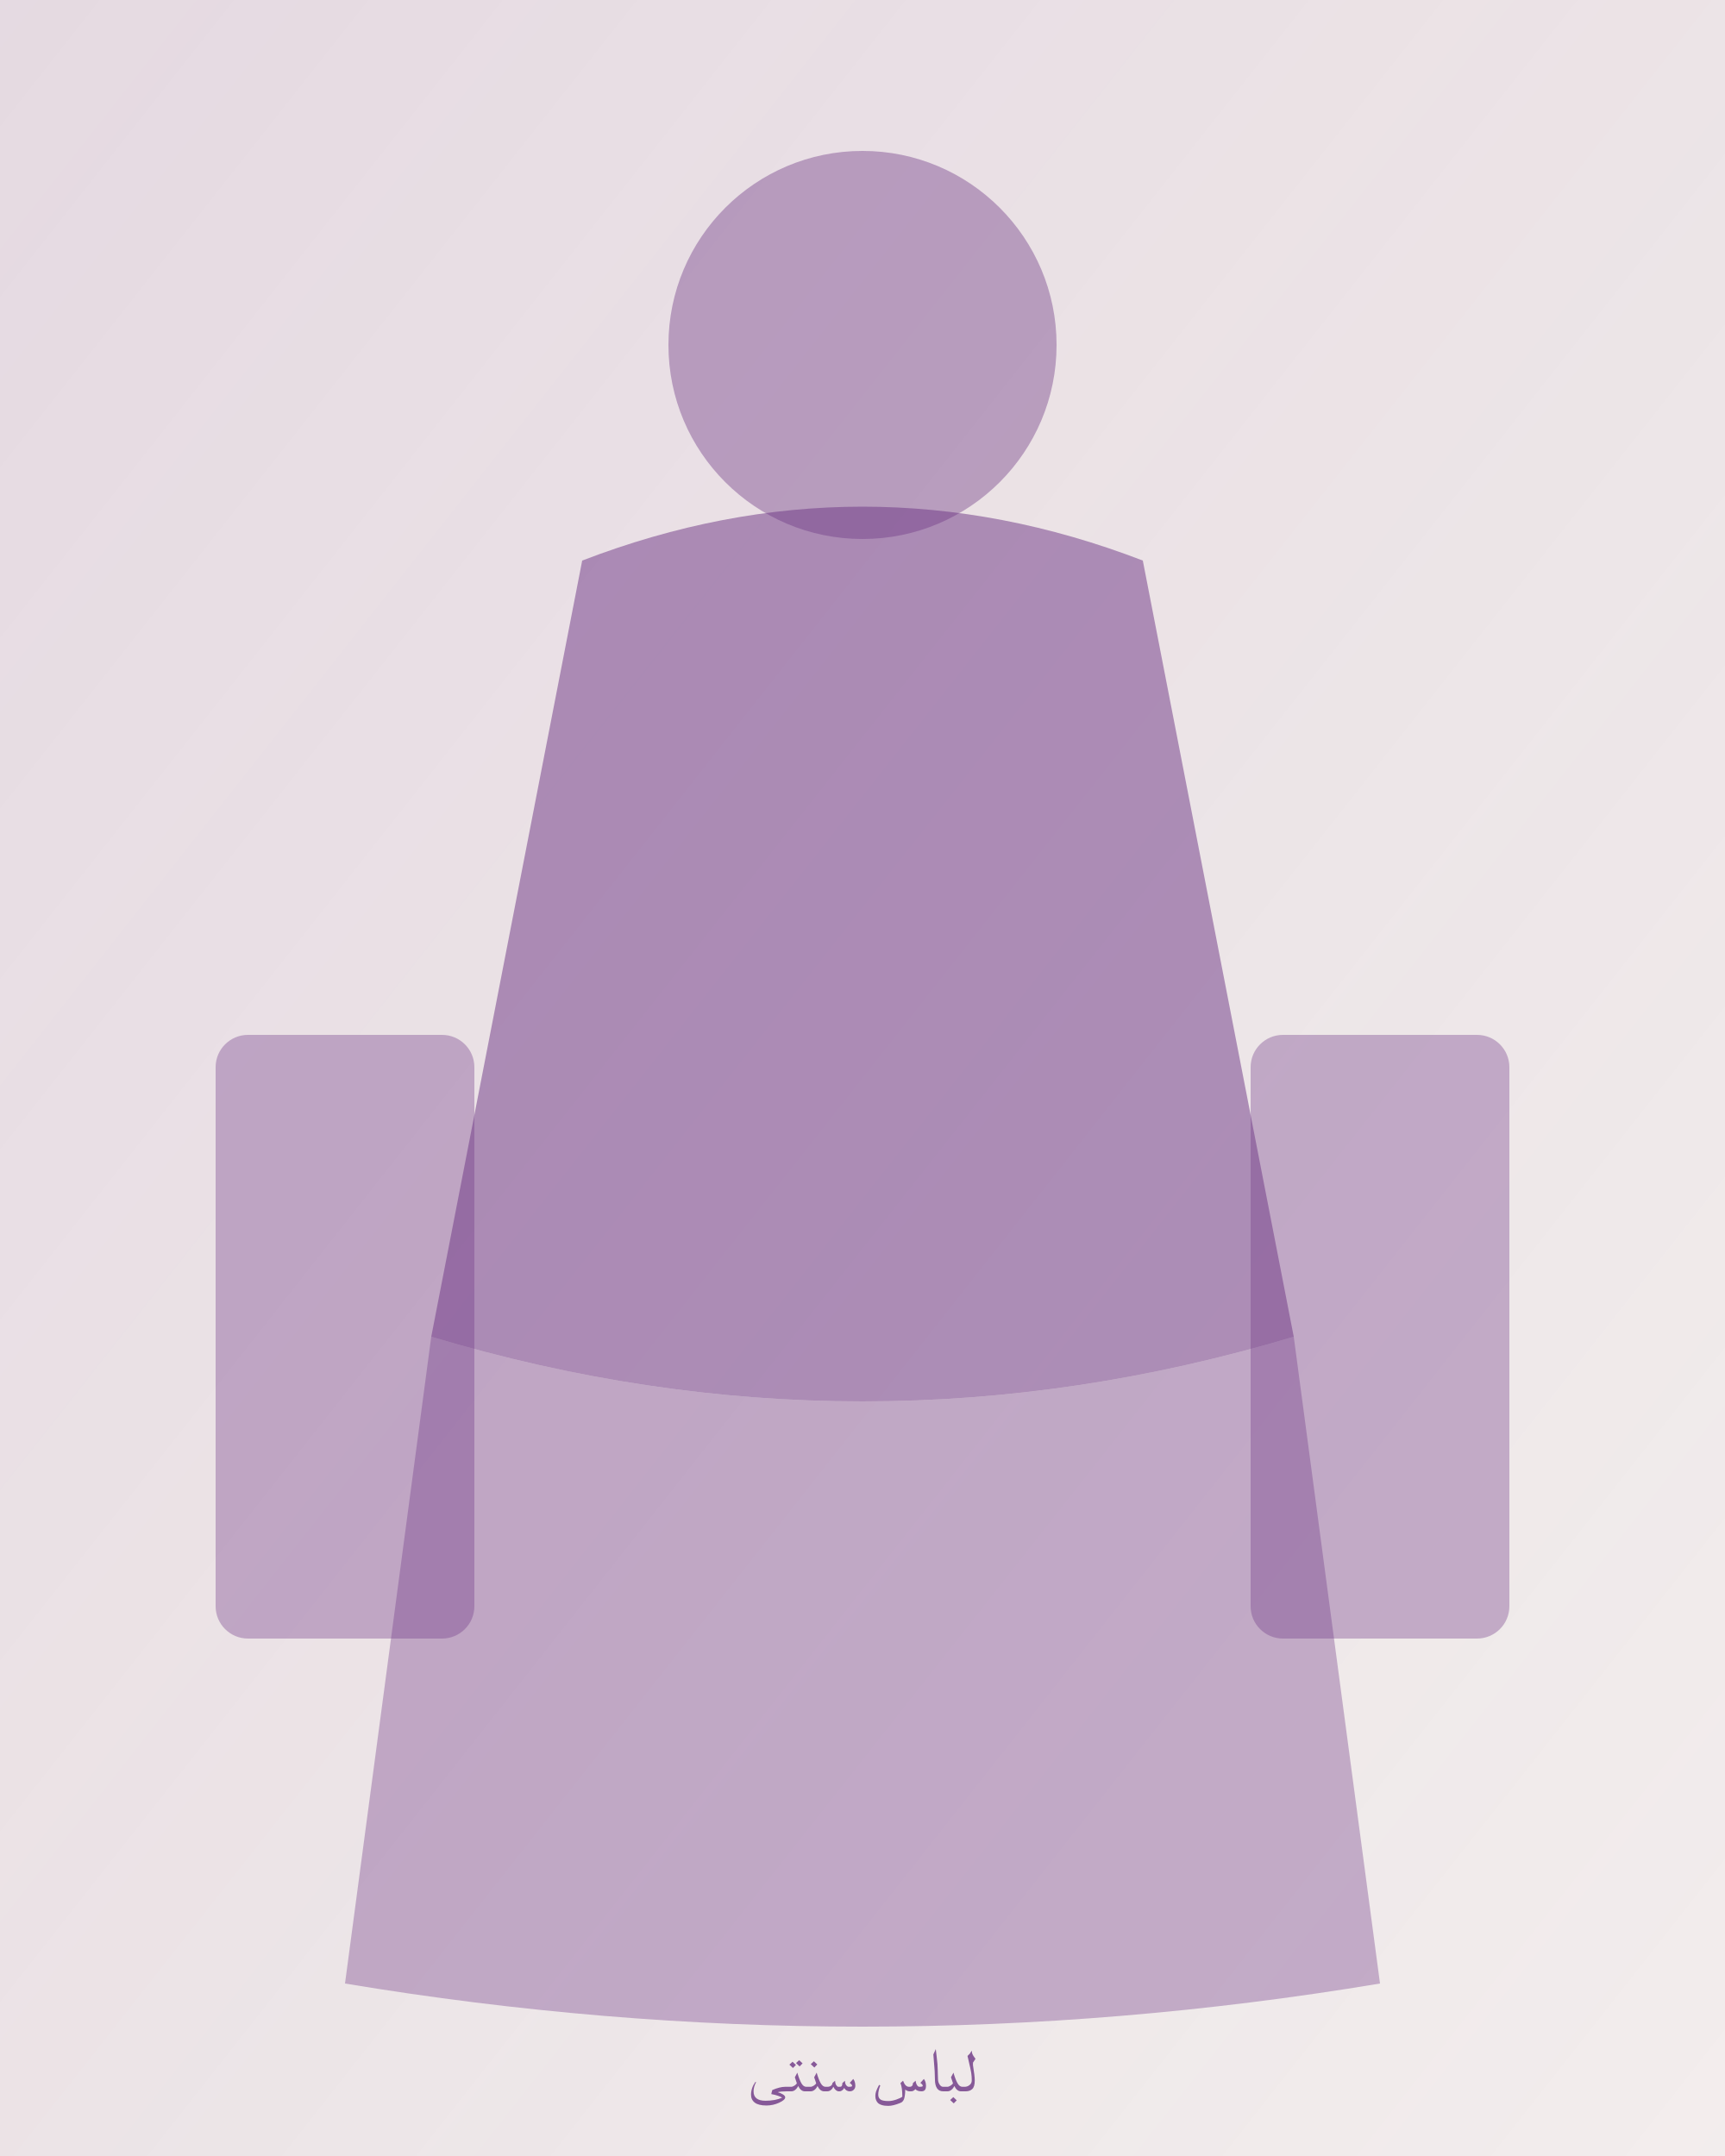
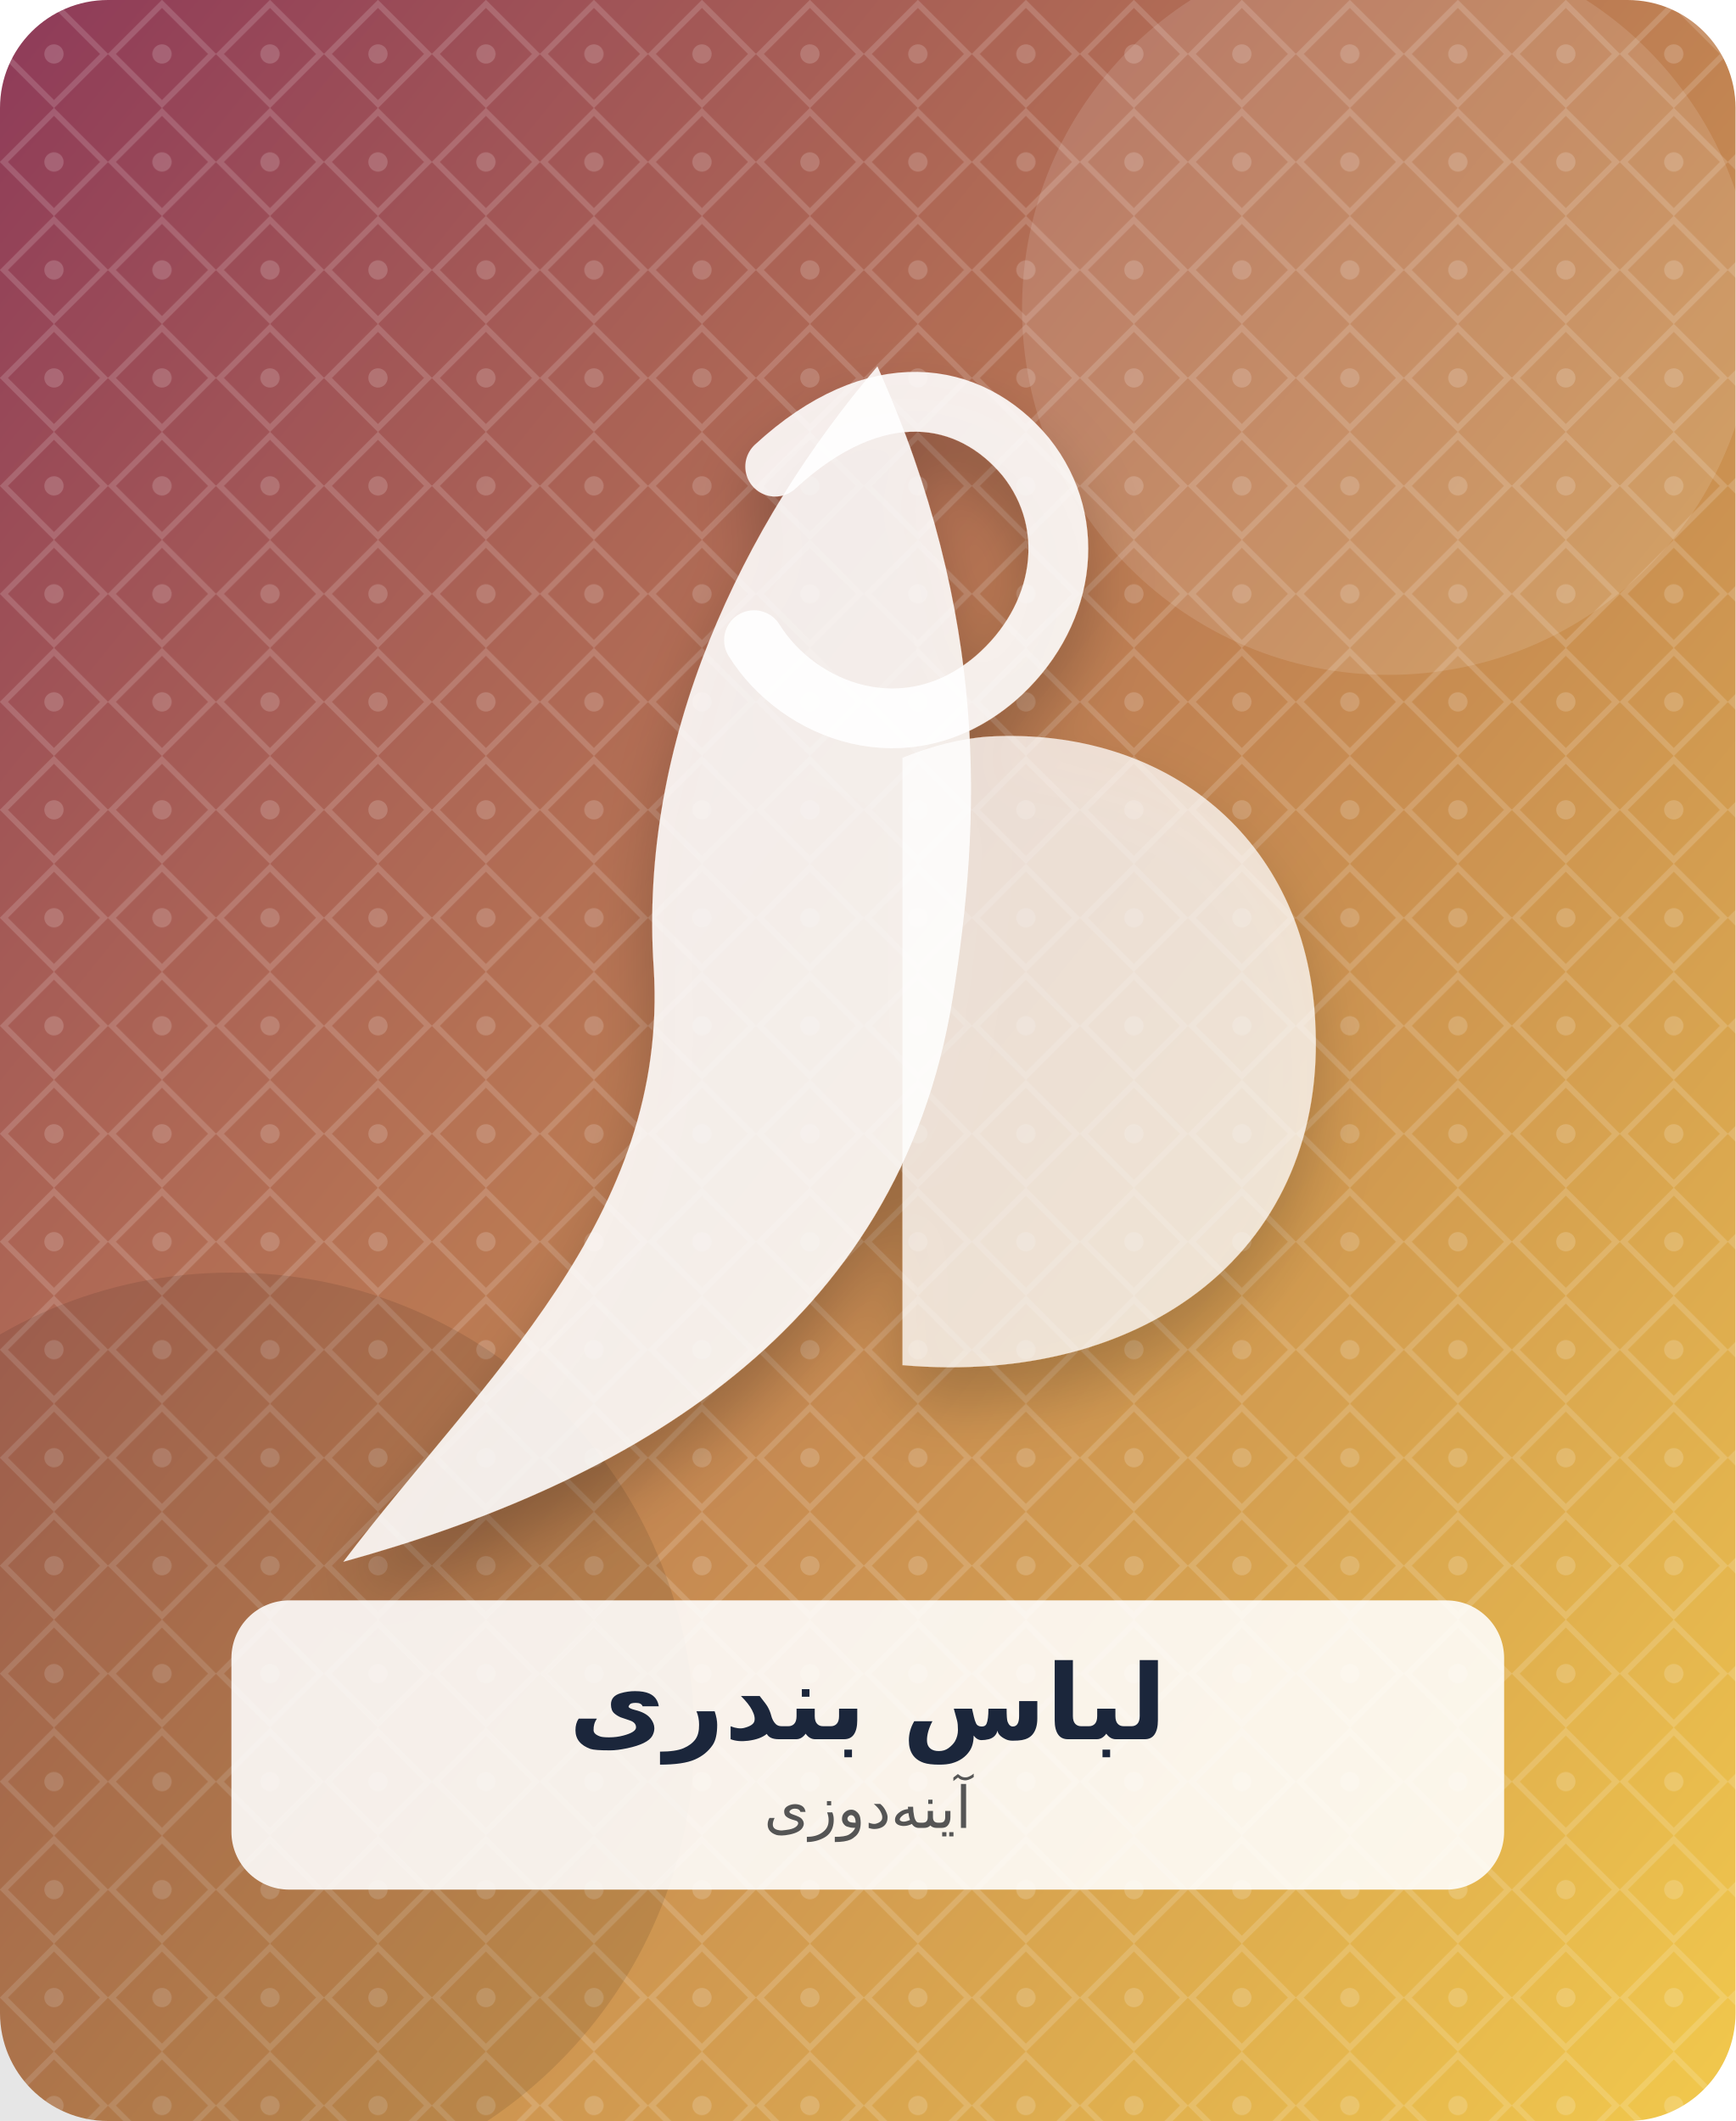
- <svg xmlns="http://www.w3.org/2000/svg" width="800" height="1000" viewBox="0 0 800 1000">
+ <svg xmlns="http://www.w3.org/2000/svg" width="900" height="1100" viewBox="0 0 900 1100" role="img" aria-label="لباس بندری">
  <defs>
-     <linearGradient id="bg" x1="0%" y1="0%" x2="100%" y2="100%">
-       <stop offset="0%" style="stop-color:#6c3483;stop-opacity:0.15" />
-       <stop offset="100%" style="stop-color:#6c3483;stop-opacity:0.05" />
+     <linearGradient id="g" x1="0" y1="0" x2="1" y2="1">
+       <stop offset="0" stop-color="#8e3a59" />
+       <stop offset="1" stop-color="#f2c94c" />
    </linearGradient>
+     <pattern id="p" width="56" height="56" patternUnits="userSpaceOnUse">
+       <path d="M28 2 54 28 28 54 2 28Z" fill="none" stroke="rgba(255,255,255,.28)" stroke-width="3" />
+       <circle cx="28" cy="28" r="5" fill="rgba(255,255,255,.32)" />
+     </pattern>
+     <filter id="sh">
+       <feDropShadow dx="0" dy="18" stdDeviation="16" flood-opacity=".25" />
+     </filter>
  </defs>
-   <rect width="800" height="1000" fill="#faf7f2" />
-   <rect width="800" height="1000" fill="url(#bg)" />
-   <circle cx="400" cy="160" r="90" fill="#6c3483" opacity="0.4" />
-   <path d="M270 260 Q400 210 530 260 L600 620 Q400 680 200 620 Z" fill="#6c3483" opacity="0.5" />
-   <path d="M200 620 L160 920 Q400 960 640 920 L600 620 Q400 680 200 620 Z" fill="#6c3483" opacity="0.35" />
-   <rect x="100" y="480" width="120" height="280" rx="15" fill="#6c3483" opacity="0.35" />
-   <rect x="580" y="480" width="120" height="280" rx="15" fill="#6c3483" opacity="0.35" />
-   <text x="400" y="970" font-family="serif" font-size="28" fill="#6c3483" text-anchor="middle" opacity="0.8">لباس سنتی</text>
+   <rect width="900" height="1100" rx="56" fill="url(#g)" />
+   <rect width="900" height="1100" fill="url(#p)" opacity=".55" />
+   <circle cx="720" cy="160" r="190" fill="rgba(255,255,255,.12)" />
+   <circle cx="120" cy="900" r="240" fill="rgba(0,0,0,.1)" />
+   <g filter="url(#sh)">
+     <path d="M455 190c-70 82-124 194-116 312 8 130-89 213-161 308 148-41 288-120 316-292 15-93 19-198-39-328Z" fill="rgba(255,255,255,.87)" />
+     <path d="M513 382c92-5 164 53 169 147 7 118-87 190-214 179V393c15-6 30-10 45-11Z" fill="rgba(255,255,255,.74)" />
+     <path d="M402 242c52-48 101-40 130-5 28 35 20 84-16 115-46 39-102 17-125-20" fill="none" stroke="rgba(255,255,255,.88)" stroke-width="31" stroke-linecap="round" />
+   </g>
+   <rect x="120" y="830" width="660" height="150" rx="30" fill="rgba(255,255,255,.88)" />
+   <text x="450" y="902" text-anchor="middle" font-family="Tahoma, Arial" font-size="54" font-weight="700" fill="#1b263b">لباس بندری</text>
+   <text x="450" y="948" text-anchor="middle" font-family="Tahoma, Arial" font-size="30" fill="#555">آینه‌دوزی</text>
</svg>
